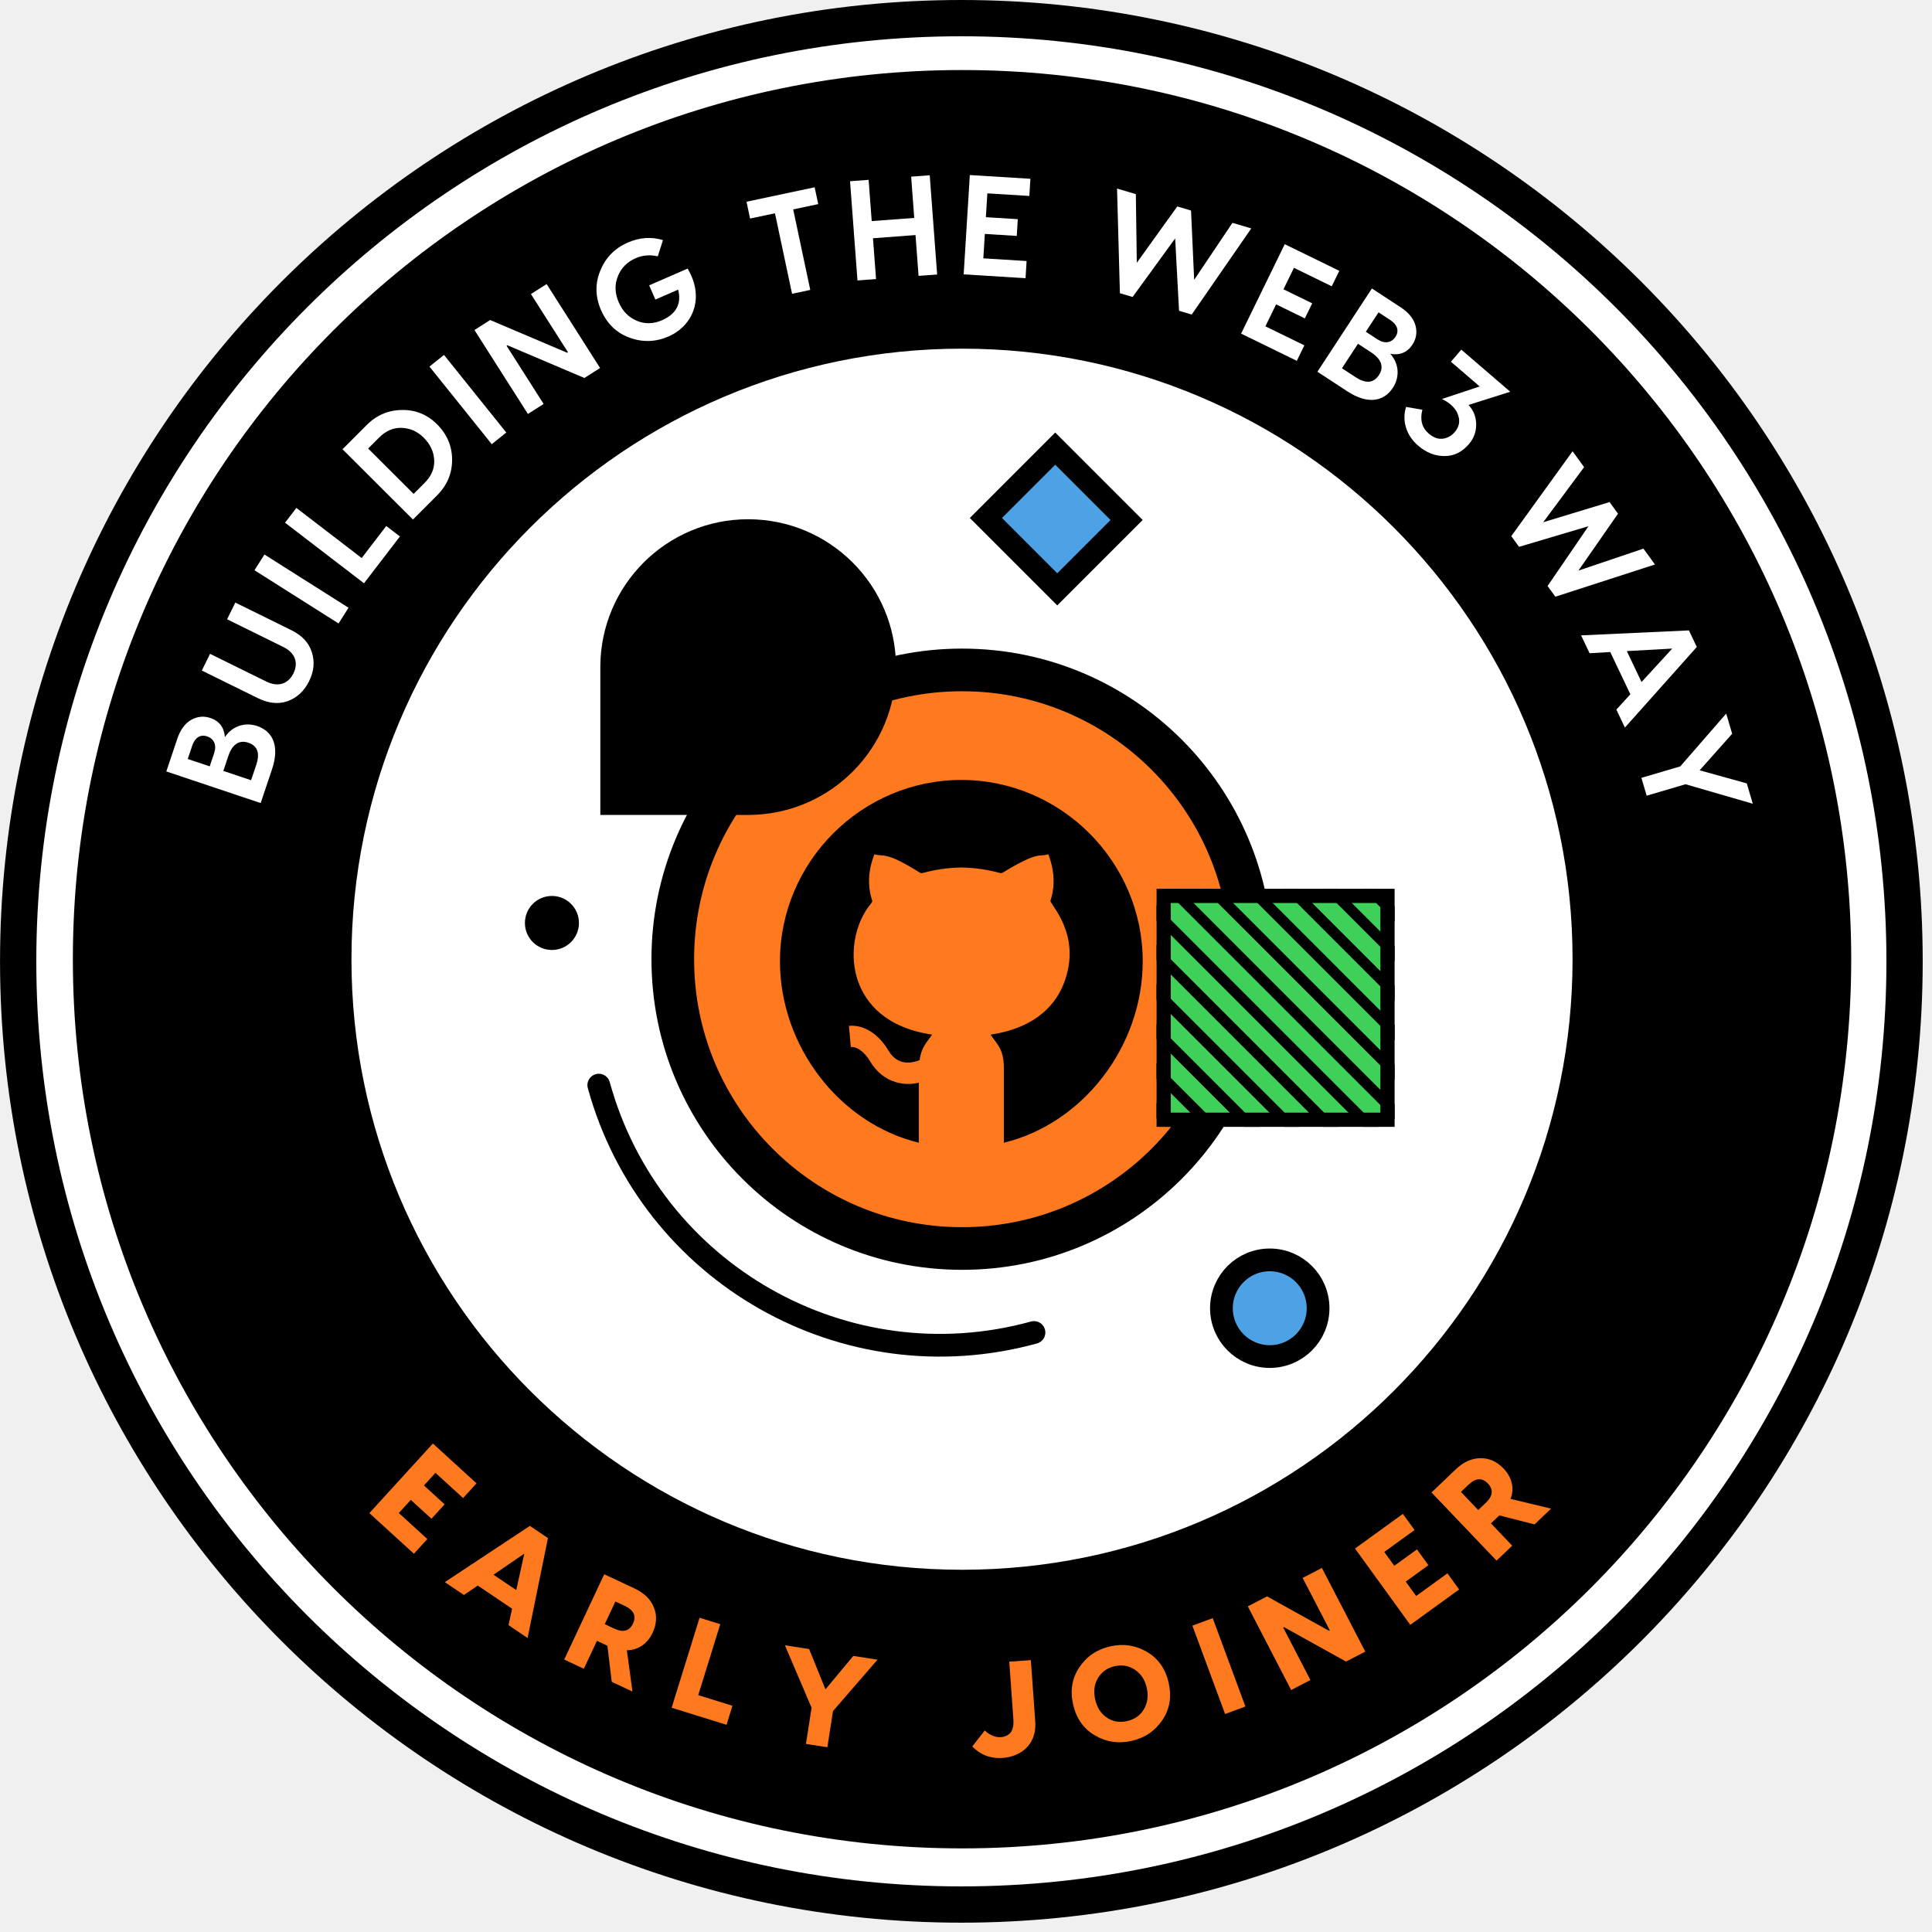
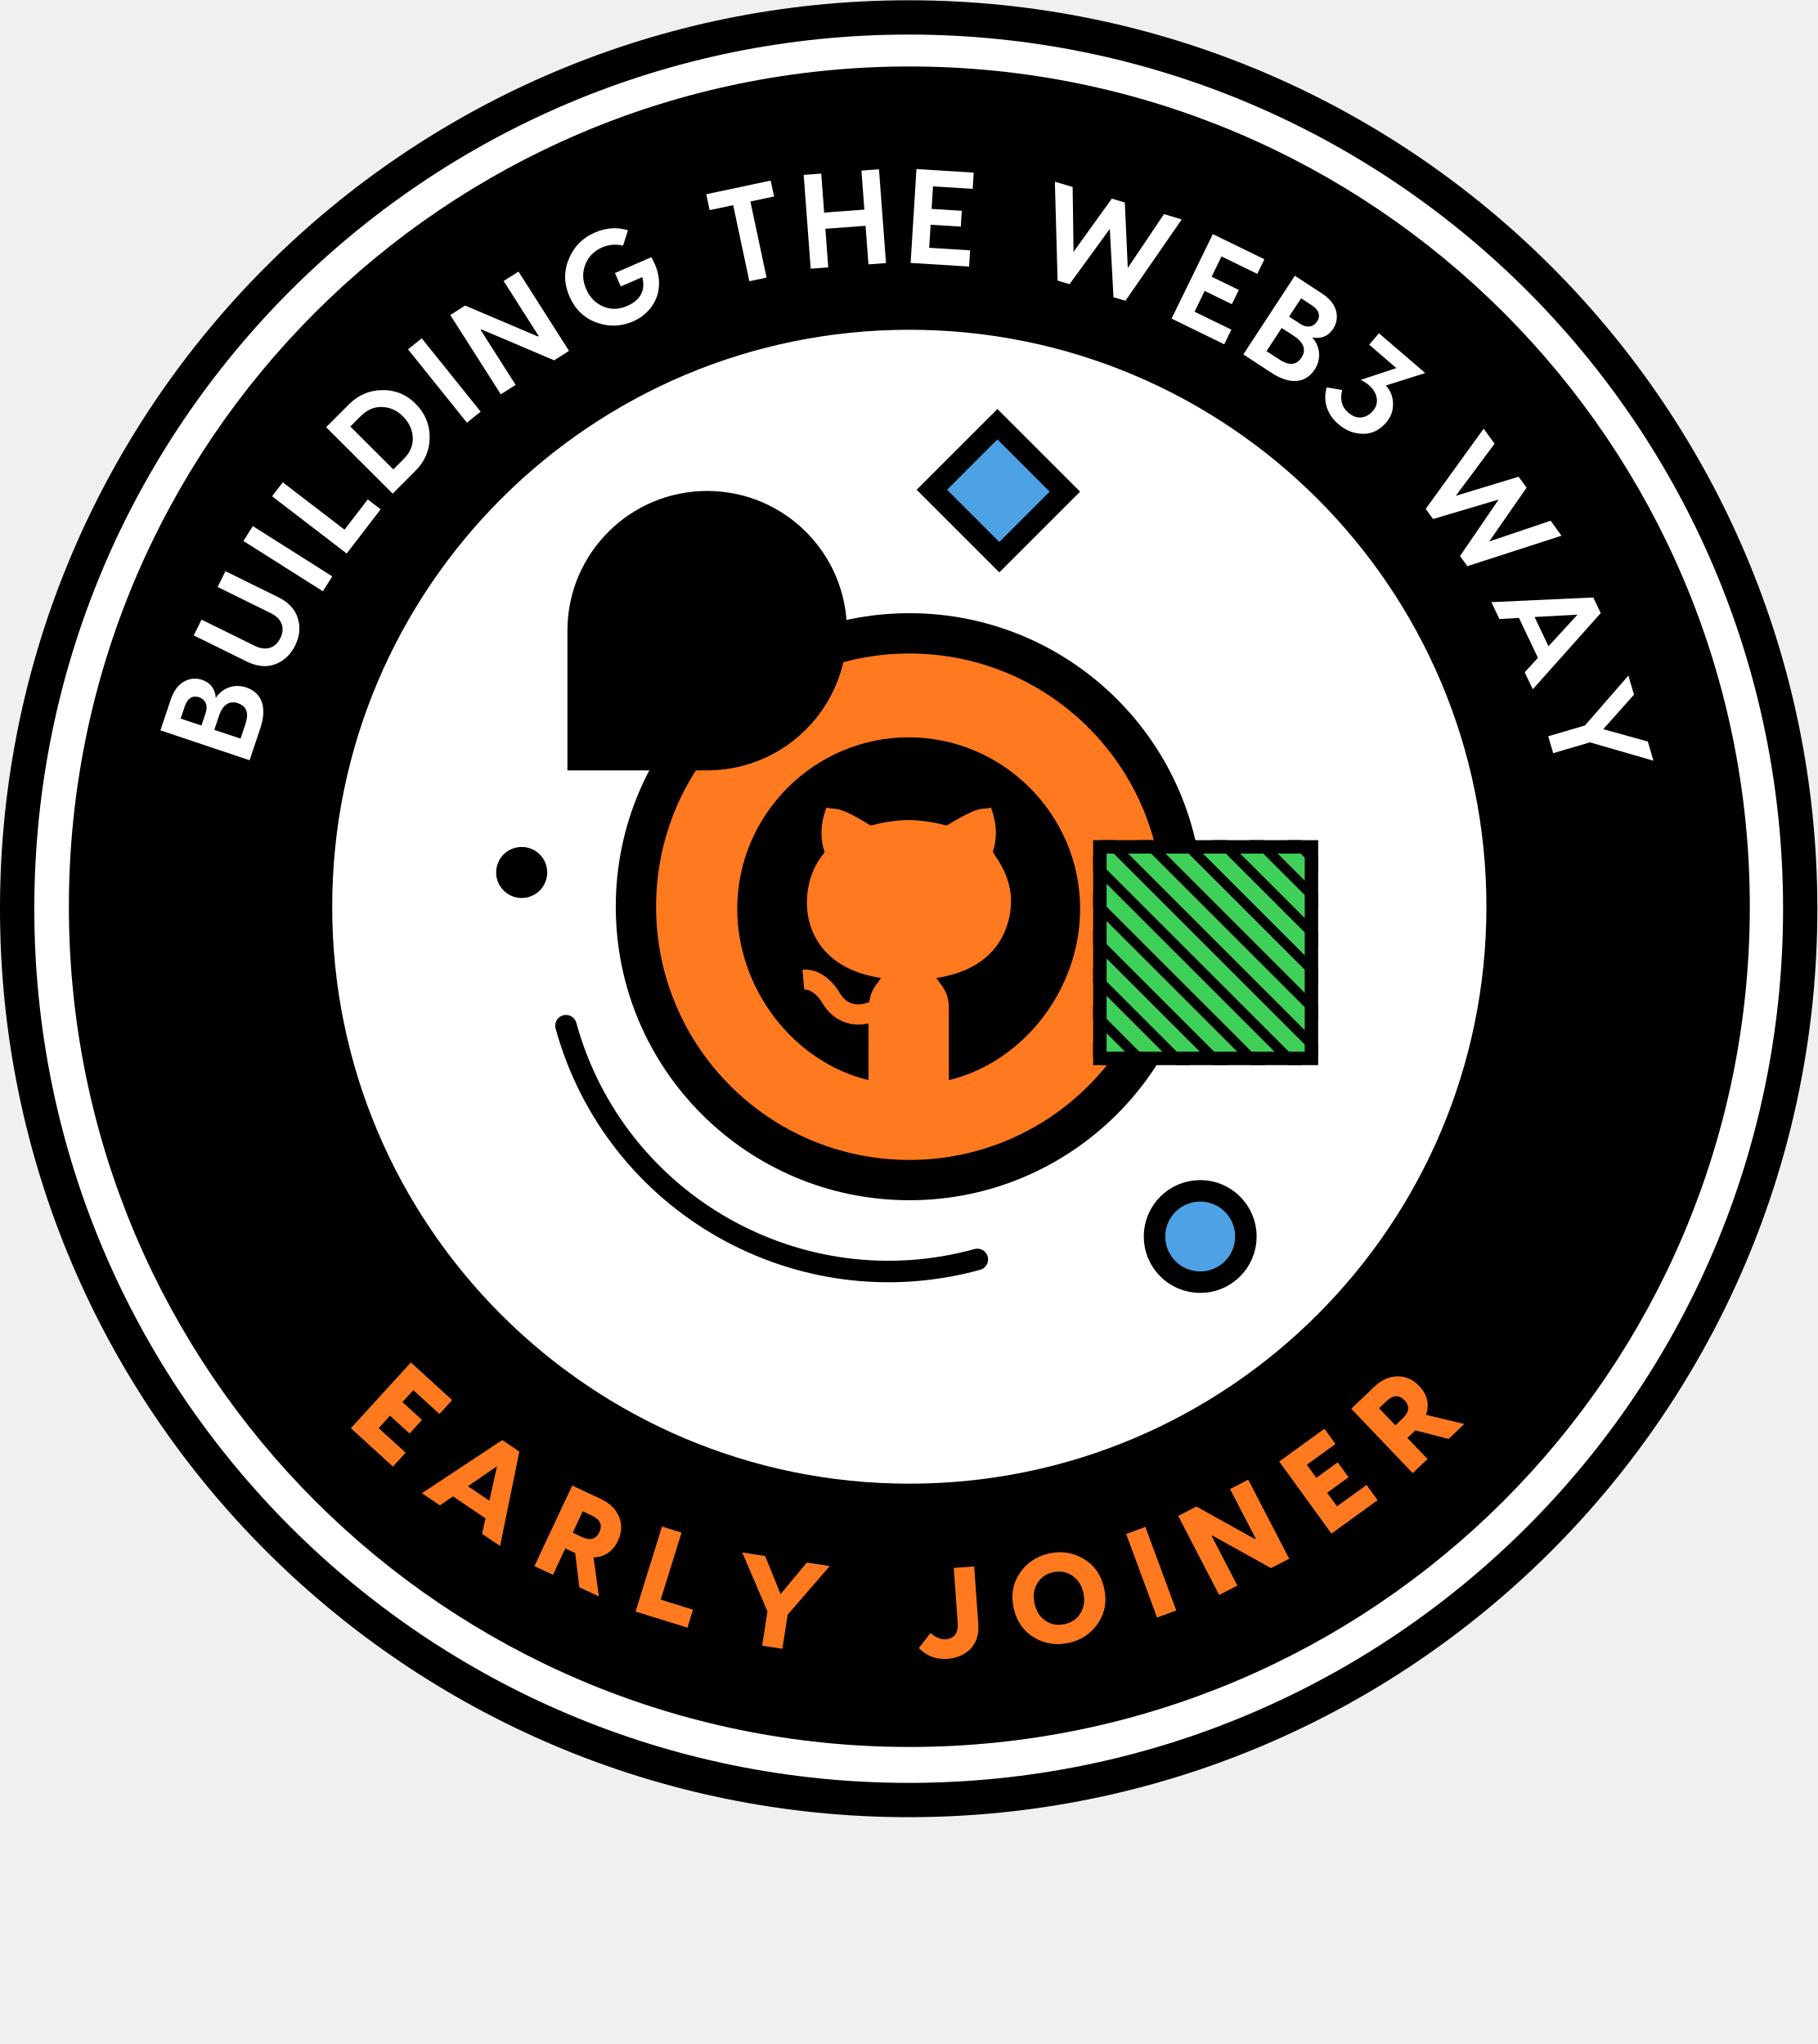
- <svg xmlns="http://www.w3.org/2000/svg" width="121=" height="121" viewBox="0 0 121 121" fill="none">
-   <circle cx="60.21" cy="60.208" r="59.072" fill="white" stroke="black" stroke-width="2.272" />
-   <circle cx="60.252" cy="60.075" r="54.353" fill="black" stroke="black" stroke-width="2.671" />
-   <circle cx="60.25" cy="60.075" r="39.129" fill="white" stroke="black" stroke-width="1.781" />
-   <circle cx="60.254" cy="60.075" r="18.118" fill="#FF791F" stroke="black" stroke-width="2.671" />
-   <path d="M60.208 48.848C53.968 48.848 48.848 53.969 48.848 60.208C48.848 65.533 52.584 70.369 57.545 71.568V67.81C57.054 67.918 56.601 67.921 56.101 67.773C55.429 67.575 54.884 67.128 54.479 66.446C54.221 66.01 53.764 65.538 53.286 65.573L53.169 64.247C54.201 64.159 55.094 64.876 55.624 65.766C55.859 66.162 56.13 66.394 56.478 66.496C56.814 66.596 57.175 66.548 57.595 66.399C57.701 65.558 58.087 65.242 58.378 64.799V64.798C55.419 64.357 54.24 62.787 53.772 61.548C53.152 59.903 53.484 57.847 54.581 56.548C54.602 56.523 54.641 56.457 54.626 56.411C54.123 54.892 54.736 53.635 54.758 53.502C55.339 53.673 55.433 53.329 57.279 54.451L57.599 54.643C57.732 54.722 57.69 54.677 57.824 54.667C58.594 54.457 59.407 54.342 60.208 54.331C61.014 54.342 61.822 54.457 62.624 54.675L62.728 54.686C62.719 54.684 62.756 54.679 62.818 54.642C65.124 53.245 65.042 53.702 65.66 53.5C65.683 53.634 66.287 54.911 65.79 56.411C65.722 56.617 67.789 58.51 66.644 61.547C66.176 62.787 64.996 64.357 62.038 64.798V64.799C62.417 65.377 62.873 65.684 62.87 66.877V71.568C67.832 70.369 71.568 65.533 71.568 60.208C71.568 53.969 66.447 48.848 60.208 48.848V48.848Z" fill="black" />
-   <path d="M64.757 83.453C52.952 86.701 40.749 79.765 37.501 67.96" stroke="black" stroke-width="1.424" stroke-linecap="round" />
-   <circle cx="34.567" cy="57.805" r="1.692" fill="black" />
-   <path d="M46.949 51.038C52.02 50.988 56.116 46.862 56.116 41.779C56.116 36.666 51.971 32.52 46.857 32.52C41.743 32.52 37.598 36.666 37.598 41.779V51.039H46.949V51.038Z" fill="black" />
-   <circle cx="79.524" cy="81.933" r="3.027" fill="#4DA2E6" stroke="black" stroke-width="1.424" />
-   <rect x="72.879" y="56.109" width="14.02" height="14.02" fill="#3FD05A" stroke="black" stroke-width="0.89" />
-   <mask id="mask0_4703_1780" style="mask-type:alpha" maskUnits="userSpaceOnUse" x="72" y="55" width="16" height="16">
-     <rect x="72.879" y="56.109" width="14.02" height="14.02" fill="#3FD05A" stroke="black" stroke-width="0.89" />
+ <svg xmlns="http://www.w3.org/2000/svg" width="200" height="225" viewBox="0 0 200 225" fill="none" sourc3-extension-installed="true">
+   <circle cx="100" cy="100.031" r="98.113" fill="white" stroke="black" stroke-width="3.774" />
+   <circle cx="100.073" cy="99.81" r="90.275" fill="black" stroke="black" stroke-width="4.436" />
+   <circle cx="100.069" cy="99.81" r="64.989" fill="white" stroke="black" stroke-width="2.957" />
+   <circle cx="100.075" cy="99.81" r="30.092" fill="#FF791F" stroke="black" stroke-width="4.436" />
+   <path d="M100.001 81.163C89.638 81.163 81.133 89.668 81.133 100.031C81.133 108.874 87.338 116.908 95.579 118.899V112.657C94.762 112.835 94.011 112.841 93.18 112.596C92.064 112.267 91.159 111.524 90.486 110.391C90.057 109.668 89.297 108.884 88.505 108.941L88.311 106.739C90.024 106.592 91.507 107.783 92.387 109.262C92.778 109.919 93.228 110.305 93.806 110.475C94.364 110.64 94.963 110.561 95.662 110.314C95.837 108.916 96.478 108.392 96.962 107.655V107.654C92.047 106.921 90.089 104.314 89.311 102.256C88.281 99.523 88.834 96.11 90.656 93.953C90.691 93.91 90.755 93.8 90.73 93.724C89.895 91.201 90.913 89.114 90.95 88.892C91.914 89.177 92.071 88.606 95.137 90.469L95.667 90.787C95.889 90.919 95.819 90.844 96.041 90.827C97.321 90.479 98.671 90.287 100.001 90.27C101.34 90.287 102.682 90.479 104.015 90.841L104.186 90.859C104.171 90.856 104.233 90.847 104.336 90.786C108.167 88.466 108.029 89.224 109.057 88.89C109.094 89.112 110.098 91.233 109.272 93.724C109.16 94.067 112.593 97.21 110.69 102.255C109.913 104.314 107.955 106.921 103.04 107.654V107.655C103.67 108.615 104.427 109.126 104.423 111.107V118.899C112.663 116.908 118.869 108.874 118.869 100.031C118.869 89.668 110.364 81.163 100.001 81.163V81.163Z" fill="black" />
+   <path d="M107.555 138.637C87.949 144.033 67.681 132.513 62.285 112.907" stroke="black" stroke-width="2.366" stroke-linecap="round" />
+   <circle cx="57.411" cy="96.04" r="2.81" fill="black" />
+   <path d="M77.978 84.8C86.4 84.718 93.202 77.865 93.202 69.423C93.202 60.929 86.317 54.044 77.824 54.044C69.331 54.044 62.445 60.929 62.445 69.423V84.801H77.978V84.8Z" fill="black" />
+   <circle cx="132.082" cy="136.113" r="5.028" fill="#4DA2E6" stroke="black" stroke-width="2.366" />
+   <rect x="121.04" y="93.223" width="23.285" height="23.285" fill="#3FD05A" stroke="black" stroke-width="1.479" />
+   <mask id="mask0_5206_500" style="mask-type:alpha" maskUnits="userSpaceOnUse" x="120" y="92" width="26" height="26">
+     <rect x="121.04" y="93.223" width="23.285" height="23.285" fill="#3FD05A" stroke="black" stroke-width="1.479" />
  </mask>
-   <g mask="url(#mask0_4703_1780)">
-     <path fill-rule="evenodd" clip-rule="evenodd" d="M74.644 53.97L74.168 54.447L89.361 69.639L89.837 69.163L74.644 53.97ZM67.977 60.638L68.453 60.162L83.646 75.355L83.17 75.831L67.977 60.638ZM65.977 62.639L65.5 63.115L80.693 78.308L81.169 77.832L65.977 62.639ZM67.219 61.401L66.742 61.877L81.935 77.07L82.412 76.593L67.219 61.401ZM69.695 58.924L69.219 59.4L84.412 74.593L84.888 74.117L69.695 58.924ZM70.457 58.162L70.933 57.685L86.126 72.878L85.65 73.355L70.457 58.162ZM72.168 56.447L71.692 56.923L86.885 72.116L87.361 71.64L72.168 56.447ZM72.93 55.685L73.406 55.209L88.599 70.402L88.123 70.878L72.93 55.685ZM75.41 53.208L75.887 52.732L91.079 67.925L90.603 68.401L75.41 53.208ZM77.121 51.494L76.645 51.971L91.838 67.163L92.314 66.687L77.121 51.494ZM77.887 50.732L78.363 50.255L93.556 65.448L93.08 65.925L77.887 50.732ZM79.602 49.017L79.125 49.494L94.318 64.687L94.794 64.21L79.602 49.017ZM80.364 48.256L80.84 47.779L96.033 62.972L95.556 63.449L80.364 48.256ZM82.078 46.541L81.602 47.017L96.795 62.21L97.271 61.734L82.078 46.541Z" fill="black" />
+   <g mask="url(#mask0_5206_500)">
+     <path fill-rule="evenodd" clip-rule="evenodd" d="M123.972 89.671L123.181 90.462L148.415 115.696L149.206 114.905L123.972 89.671ZM119.859 93.785L119.068 94.576L144.302 119.81L145.093 119.019L119.859 93.785ZM112.9 100.746L113.691 99.955L138.925 125.188L138.134 125.979L112.9 100.746ZM109.578 104.068L108.787 104.859L134.02 130.093L134.811 129.302L109.578 104.068ZM111.636 102.012L110.845 102.803L136.079 128.037L136.87 127.246L111.636 102.012ZM115.75 97.898L114.958 98.689L140.192 123.923L140.983 123.132L115.75 97.898ZM117.021 96.633L117.812 95.841L143.046 121.075L142.255 121.866L117.021 96.633ZM121.126 92.519L121.917 91.728L147.151 116.962L146.36 117.753L121.126 92.519ZM125.248 88.405L126.039 87.614L151.272 112.848L150.481 113.639L125.248 88.405ZM128.085 85.559L127.294 86.35L152.528 111.583L153.319 110.792L128.085 85.559ZM129.357 84.292L130.148 83.501L155.382 108.735L154.591 109.526L129.357 84.292ZM132.207 81.445L131.416 82.236L156.649 107.47L157.44 106.679L132.207 81.445ZM133.47 80.179L134.261 79.388L159.495 104.622L158.704 105.413L133.47 80.179ZM136.32 77.331L135.529 78.122L160.763 103.356L161.554 102.565L136.32 77.331Z" fill="black" />
  </g>
-   <path d="M14.087 46.165C14.499 45.524 15.285 45.196 16.104 45.47C17.117 45.81 17.512 46.759 17.037 48.177L16.326 50.296L10.417 48.315L11.1 46.281C11.292 45.706 11.585 45.307 11.969 45.088C12.352 44.869 12.76 44.828 13.174 44.967C13.731 45.153 14.037 45.556 14.087 46.165ZM12.036 46.707L11.759 47.535L13.135 47.996L13.412 47.169C13.585 46.654 13.405 46.265 12.966 46.118C12.553 45.979 12.209 46.192 12.036 46.707ZM15.726 48.865L16.049 47.903C16.295 47.168 16.13 46.709 15.547 46.514C15.016 46.335 14.559 46.577 14.302 47.345L13.987 48.282L15.726 48.865Z" fill="white" />
-   <path d="M17.744 40.52L14.222 38.785L14.738 37.738L18.251 39.47C18.922 39.801 19.351 40.26 19.533 40.856C19.72 41.445 19.664 42.042 19.361 42.657C19.058 43.272 18.614 43.689 18.03 43.907C17.45 44.117 16.824 44.057 16.154 43.727L12.64 41.995L13.155 40.949L16.677 42.684C17.476 43.078 18.079 42.78 18.378 42.173C18.674 41.574 18.55 40.918 17.744 40.52Z" fill="white" />
-   <path d="M15.938 35.714L16.562 34.729L21.828 38.062L21.204 39.047L15.938 35.714Z" fill="white" />
-   <path d="M18.562 31.811L22.652 34.949L24.191 32.943L25.046 33.599L22.797 36.53L17.852 32.736L18.562 31.811Z" fill="white" />
-   <path d="M21.452 28.136L22.961 26.624C23.584 26 24.326 25.684 25.176 25.677C26.032 25.663 26.763 25.965 27.374 26.575C27.998 27.198 28.314 27.94 28.315 28.796C28.316 29.652 28.002 30.396 27.373 31.026L25.864 32.538L21.452 28.136ZM25.906 30.933L26.585 30.252C27.019 29.817 27.22 29.339 27.194 28.823C27.169 28.294 26.948 27.822 26.538 27.413C26.141 27.017 25.688 26.816 25.165 26.798C24.649 26.773 24.171 26.975 23.737 27.41L23.057 28.09L25.906 30.933Z" fill="white" />
-   <path d="M26.897 22.959L27.807 22.229L31.708 27.089L30.799 27.819L26.897 22.959Z" fill="white" />
-   <path d="M34.047 25.299L33.063 25.926L29.715 20.67L30.698 20.043L35.519 22.092L35.571 22.059L33.251 18.417L34.235 17.79L37.583 23.047L36.6 23.673L31.779 21.624L31.727 21.658L34.047 25.299Z" fill="white" />
-   <path d="M40.657 17.871L43.065 16.822C44.16 18.666 43.391 20.4 41.876 21.07C41.06 21.425 40.245 21.45 39.424 21.147C38.602 20.845 38.011 20.267 37.641 19.419C37.275 18.578 37.263 17.748 37.601 16.94C37.935 16.125 38.508 15.545 39.316 15.193C40.067 14.866 40.803 14.817 41.521 15.038L41.196 16.054C40.711 15.944 40.251 15.98 39.818 16.168C39.28 16.403 38.901 16.782 38.694 17.309C38.486 17.836 38.506 18.372 38.751 18.935C38.997 19.498 39.375 19.877 39.886 20.091C40.397 20.306 40.924 20.29 41.455 20.059C42.353 19.667 42.694 19.024 42.473 18.139L41.045 18.761L40.657 17.871Z" fill="white" />
-   <path d="M46.754 12.634L51.021 11.729L51.245 12.783L49.677 13.115L50.747 18.158L49.606 18.4L48.536 13.357L46.977 13.688L46.754 12.634Z" fill="white" />
-   <path d="M57.258 13.648L57.065 11.064L58.228 10.977L58.693 17.192L57.529 17.279L57.338 14.722L54.675 14.921L54.866 17.478L53.703 17.565L53.238 11.35L54.401 11.264L54.595 13.847L57.258 13.648Z" fill="white" />
-   <path d="M61.68 14.651L61.585 16.18L64.295 16.348L64.229 17.423L60.354 17.183L60.74 10.963L64.534 11.198L64.467 12.273L61.837 12.11L61.745 13.603L63.744 13.726L63.679 14.775L61.68 14.651Z" fill="white" />
-   <path d="M77.188 13.957L78.366 14.306L74.636 19.7L73.843 19.464L73.6 14.934L70.933 18.599L70.139 18.363L69.96 11.809L71.137 12.159L71.197 16.458L73.732 12.93L74.594 13.186L74.79 17.526L77.188 13.957Z" fill="white" />
-   <path d="M79.922 19.062L79.251 20.438L81.691 21.629L81.218 22.598L77.73 20.895L80.463 15.294L83.88 16.962L83.407 17.93L81.039 16.774L80.383 18.118L82.183 18.997L81.722 19.941L79.922 19.062Z" fill="white" />
-   <path d="M87.073 22.161C87.588 22.722 87.707 23.566 87.234 24.288C86.649 25.182 85.63 25.325 84.379 24.506L82.509 23.282L85.921 18.067L87.717 19.242C88.223 19.573 88.535 19.958 88.65 20.384C88.765 20.811 88.702 21.216 88.463 21.581C88.141 22.073 87.674 22.267 87.073 22.161ZM87.067 20.04L86.337 19.562L85.542 20.777L86.272 21.255C86.727 21.552 87.148 21.477 87.402 21.089C87.64 20.724 87.521 20.337 87.067 20.04ZM84.046 23.064L84.895 23.62C85.543 24.044 86.029 24 86.365 23.486C86.672 23.017 86.555 22.514 85.877 22.07L85.05 21.529L84.046 23.064Z" fill="white" />
-   <path d="M88.059 25.485L89.082 25.661C88.921 26.285 89.053 26.787 89.485 27.159C89.614 27.269 89.759 27.359 89.915 27.423C90.241 27.55 90.735 27.494 91.107 27.062C91.385 26.738 91.46 26.379 91.316 25.985C91.179 25.585 90.844 25.251 90.307 24.988L92.672 24.204L90.87 22.654L91.52 21.898L94.585 24.534L91.97 25.362C92.285 25.692 92.442 26.096 92.452 26.563C92.462 27.029 92.31 27.451 91.991 27.822C91.567 28.315 91.056 28.568 90.462 28.562C89.875 28.562 89.329 28.351 88.823 27.915C88.046 27.248 87.801 26.332 88.059 25.485Z" fill="white" />
-   <path d="M102.927 34.36L103.65 35.353L97.412 37.372L96.924 36.702L99.484 32.957L95.138 34.248L94.651 33.578L98.49 28.263L99.213 29.256L96.649 32.708L100.806 31.445L101.335 32.172L98.854 35.738L102.927 34.36Z" fill="white" />
-   <path d="M101.767 45.567L101.232 44.441L102.108 43.483L100.85 40.837L99.555 40.911L99.024 39.793L105.776 39.482L106.269 40.52L101.767 45.567ZM104.73 40.62L101.887 40.778L102.808 42.716L104.73 40.62Z" fill="white" />
-   <path d="M109.4 49.064L109.775 50.337L105.564 49.117L103.13 49.834L102.8 48.716L105.234 47.999L108.111 44.691L108.484 45.955L106.448 48.244L109.4 49.064Z" fill="white" />
-   <rect x="66.09" y="28.097" width="6.321" height="6.143" transform="rotate(45 66.0898 28.0966)" fill="#4DA2E6" stroke="black" stroke-width="1.424" />
-   <path d="M25.727 93.936L24.977 94.758L26.764 96.389L25.923 97.31L23.134 94.765L27.111 90.406L29.844 92.901L29.003 93.822L27.272 92.243L26.551 93.034L27.846 94.215L27.022 95.118L25.727 93.936Z" fill="#FF791F" />
-   <path d="M33.042 102.588L31.848 101.781L32.074 100.754L29.922 99.301L29.053 99.894L27.859 99.088L33.186 95.566L34.318 96.33L33.042 102.588ZM32.837 97.303L30.908 98.624L32.333 99.586L32.837 97.303Z" fill="#FF791F" />
-   <path d="M39.611 105.941L38.313 105.332L38.042 103.073L37.386 102.765L36.566 104.512L35.337 103.936L37.843 98.594L39.743 99.486C40.346 99.769 40.748 100.162 40.95 100.666C41.158 101.174 41.134 101.702 40.872 102.259C40.543 102.961 39.961 103.349 39.259 103.355L39.611 105.941ZM39.137 100.579L38.542 100.3L37.876 101.72L38.471 101.999C39.029 102.26 39.422 102.156 39.644 101.683C39.866 101.21 39.694 100.841 39.137 100.579Z" fill="#FF791F" />
-   <path d="M45.11 101.722L43.73 106.166L45.872 106.83L45.502 108.022L42.064 106.955L43.814 101.32L45.11 101.722Z" fill="#FF791F" />
-   <path d="M53.44 103.71L54.956 103.945L52.17 107.163L51.817 109.429L50.476 109.22L50.829 106.955L49.159 103.044L50.675 103.28L51.699 105.802L53.44 103.71Z" fill="#FF791F" />
-   <path d="M63.209 104.069L64.562 103.973L64.835 107.798C64.951 109.421 63.752 110.03 62.794 110.099C62.046 110.152 61.411 109.91 60.892 109.381L61.674 108.379C62.008 108.684 62.348 108.821 62.701 108.796C62.861 108.784 63.002 108.749 63.195 108.608C63.387 108.468 63.5 108.147 63.468 107.701L63.209 104.069Z" fill="#FF791F" />
-   <path d="M67.595 104.428C68.052 103.744 68.695 103.303 69.525 103.113C70.355 102.923 71.125 103.041 71.835 103.458C72.544 103.875 72.995 104.524 73.192 105.387C73.389 106.25 73.265 107.031 72.808 107.715C72.35 108.399 71.707 108.84 70.877 109.029C70.048 109.219 69.277 109.101 68.568 108.684C67.858 108.267 67.407 107.618 67.21 106.755C67.013 105.892 67.137 105.112 67.595 104.428ZM69.326 107.577C69.704 107.828 70.125 107.896 70.594 107.789C71.062 107.681 71.413 107.437 71.644 107.047C71.874 106.657 71.934 106.202 71.82 105.701C71.705 105.2 71.455 104.825 71.078 104.574C70.701 104.323 70.277 104.247 69.808 104.354C69.34 104.461 68.992 104.713 68.761 105.103C68.53 105.493 68.476 105.938 68.591 106.439C68.705 106.941 68.949 107.326 69.326 107.577Z" fill="#FF791F" />
-   <path d="M74.679 101.814L75.952 101.343L77.999 106.877L76.727 107.348L74.679 101.814Z" fill="#FF791F" />
-   <path d="M82.07 105.219L80.865 105.844L78.15 100.605L79.355 99.981L83.235 102.137L83.287 102.11L81.585 98.825L82.789 98.2L85.505 103.439L84.3 104.063L80.419 101.907L80.367 101.934L82.07 105.219Z" fill="#FF791F" />
-   <path d="M88.04 99.055L88.692 99.956L90.652 98.537L91.383 99.548L88.325 101.763L84.864 96.984L87.861 94.814L88.593 95.824L86.695 97.198L87.323 98.065L88.743 97.037L89.46 98.027L88.04 99.055Z" fill="#FF791F" />
-   <path d="M97.143 94.484L96.106 95.473L93.901 94.908L93.377 95.408L94.709 96.805L93.727 97.742L89.655 93.472L91.174 92.023C91.656 91.564 92.168 91.331 92.711 91.326C93.259 91.316 93.743 91.53 94.168 91.975C94.703 92.536 94.854 93.219 94.606 93.875L97.143 94.484ZM91.974 92.984L91.498 93.438L92.58 94.573L93.056 94.119C93.501 93.694 93.546 93.29 93.186 92.912C92.825 92.533 92.419 92.559 91.974 92.984Z" fill="#FF791F" />
+   <path d="M23.749 76.825C24.433 75.76 25.739 75.215 27.099 75.671C28.781 76.235 29.438 77.812 28.648 80.168L27.468 83.686L17.654 80.396L18.787 77.017C19.107 76.064 19.594 75.4 20.231 75.037C20.867 74.673 21.546 74.604 22.233 74.835C23.158 75.145 23.666 75.814 23.749 76.825ZM20.343 77.726L19.882 79.1L22.168 79.866L22.628 78.492C22.915 77.637 22.617 76.991 21.888 76.747C21.201 76.516 20.63 76.871 20.343 77.726ZM26.472 81.309L27.008 79.711C27.416 78.491 27.142 77.728 26.175 77.404C25.291 77.108 24.533 77.509 24.105 78.785L23.584 80.341L26.472 81.309Z" fill="white" />
+   <path d="M29.802 67.496L23.952 64.613L24.809 62.876L30.645 65.752C31.759 66.301 32.471 67.064 32.774 68.054C33.084 69.031 32.99 70.024 32.487 71.045C31.984 72.066 31.247 72.758 30.277 73.121C29.314 73.47 28.275 73.371 27.16 72.822L21.325 69.945L22.181 68.208L28.03 71.091C29.357 71.744 30.359 71.249 30.856 70.241C31.346 69.246 31.141 68.156 29.802 67.496Z" fill="white" />
+   <path d="M26.786 59.549L27.822 57.912L36.568 63.448L35.532 65.085L26.786 59.549Z" fill="white" />
+   <path d="M31.121 53.094L37.914 58.306L40.47 54.974L41.89 56.063L38.154 60.932L29.942 54.63L31.121 53.094Z" fill="white" />
+   <path d="M35.888 47.026L38.395 44.514C39.429 43.478 40.662 42.954 42.073 42.942C43.495 42.919 44.709 43.42 45.724 44.433C46.76 45.467 47.285 46.7 47.286 48.123C47.288 49.544 46.766 50.779 45.721 51.826L43.215 54.338L35.888 47.026ZM43.285 51.671L44.413 50.541C45.134 49.819 45.468 49.024 45.425 48.166C45.382 47.288 45.015 46.504 44.335 45.825C43.675 45.167 42.922 44.834 42.054 44.803C41.197 44.762 40.403 45.098 39.682 45.82L38.554 46.95L43.285 51.671Z" fill="white" />
+   <path d="M44.904 38.455L46.414 37.242L52.895 45.314L51.384 46.527L44.904 38.455Z" fill="white" />
+   <path d="M56.747 42.366L55.114 43.407L49.552 34.677L51.186 33.636L59.192 37.039L59.279 36.984L55.426 30.935L57.06 29.894L62.621 38.624L60.988 39.665L52.981 36.262L52.894 36.318L56.747 42.366Z" fill="white" />
+   <path d="M67.674 30.056L71.673 28.314C73.491 31.377 72.213 34.256 69.698 35.368C68.342 35.959 66.989 36 65.625 35.497C64.26 34.995 63.278 34.035 62.664 32.626C62.056 31.229 62.036 29.851 62.597 28.51C63.152 27.155 64.103 26.192 65.445 25.607C66.692 25.064 67.915 24.983 69.108 25.351L68.568 27.037C67.763 26.855 66.999 26.915 66.28 27.227C65.385 27.617 64.756 28.246 64.412 29.122C64.068 29.998 64.1 30.887 64.508 31.822C64.915 32.758 65.544 33.387 66.393 33.743C67.241 34.099 68.117 34.072 68.998 33.689C70.489 33.039 71.056 31.97 70.69 30.5L68.317 31.534L67.674 30.056Z" fill="white" />
+   <path d="M77.725 21.381L84.813 19.877L85.185 21.627L82.581 22.18L84.358 30.555L82.463 30.957L80.686 22.582L78.097 23.131L77.725 21.381Z" fill="white" />
+   <path d="M95.121 23.071L94.801 18.78L96.732 18.636L97.504 28.958L95.572 29.102L95.255 24.855L90.831 25.186L91.149 29.433L89.217 29.578L88.445 19.255L90.377 19.111L90.698 23.402L95.121 23.071Z" fill="white" />
+   <path d="M102.415 24.738L102.258 27.277L106.759 27.556L106.649 29.341L100.214 28.943L100.854 18.612L107.156 19.002L107.045 20.788L102.677 20.517L102.523 22.997L105.844 23.202L105.736 24.944L102.415 24.738Z" fill="white" />
+   <path d="M128.094 23.57L130.05 24.151L123.856 33.108L122.537 32.717L122.135 25.193L117.704 31.281L116.386 30.889L116.088 20.002L118.044 20.583L118.143 27.724L122.353 21.864L123.785 22.289L124.111 29.497L128.094 23.57Z" fill="white" />
+   <path d="M132.573 32.027L131.458 34.313L135.511 36.291L134.726 37.899L128.932 35.071L133.472 25.769L139.147 28.539L138.362 30.147L134.428 28.227L133.339 30.459L136.329 31.919L135.563 33.487L132.573 32.027Z" fill="white" />
+   <path d="M144.408 37.151C145.265 38.083 145.462 39.484 144.677 40.684C143.705 42.169 142.013 42.405 139.934 41.045L136.829 39.013L142.496 30.352L145.478 32.303C146.319 32.853 146.837 33.493 147.028 34.201C147.219 34.908 147.114 35.582 146.717 36.188C146.183 37.005 145.406 37.328 144.408 37.151ZM144.398 33.629L143.186 32.835L141.866 34.852L143.079 35.645C143.833 36.139 144.534 36.014 144.955 35.371C145.351 34.765 145.153 34.122 144.398 33.629ZM139.381 38.651L140.791 39.574C141.868 40.278 142.675 40.206 143.234 39.352C143.744 38.572 143.548 37.737 142.422 37.001L141.048 36.102L139.381 38.651Z" fill="white" />
+   <path d="M146.006 42.643L147.706 42.935C147.438 43.972 147.658 44.805 148.375 45.422C148.588 45.605 148.83 45.755 149.09 45.861C149.63 46.072 150.451 45.979 151.068 45.261C151.531 44.723 151.654 44.127 151.416 43.474C151.188 42.809 150.632 42.253 149.74 41.817L153.668 40.515L150.675 37.941L151.755 36.685L156.845 41.063L152.502 42.438C153.026 42.986 153.286 43.658 153.302 44.433C153.319 45.208 153.067 45.908 152.537 46.525C151.833 47.343 150.984 47.763 149.997 47.754C149.022 47.753 148.115 47.402 147.274 46.679C145.985 45.57 145.577 44.049 146.006 42.643Z" fill="white" />
+   <path d="M170.644 57.319L171.845 58.969L161.483 62.322L160.673 61.209L164.925 54.989L157.707 57.132L156.897 56.02L163.275 47.192L164.475 48.842L160.216 54.575L167.12 52.477L167.999 53.684L163.879 59.608L170.644 57.319Z" fill="white" />
+   <path d="M168.682 75.873L167.793 74.004L169.247 72.412L167.159 68.018L165.007 68.14L164.124 66.284L175.339 65.768L176.158 67.491L168.682 75.873ZM173.602 67.658L168.88 67.92L170.41 71.139L173.602 67.658Z" fill="white" />
+   <path d="M181.342 81.627L181.964 83.74L174.971 81.716L170.928 82.907L170.381 81.049L174.423 79.858L179.202 74.365L179.821 76.464L176.439 80.266L181.342 81.627Z" fill="white" />
+   <rect x="109.766" y="46.697" width="10.499" height="10.203" transform="rotate(45 109.766 46.6969)" fill="#4DA2E6" stroke="black" stroke-width="2.366" />
+   <path d="M42.919 155.838L41.673 157.204L44.642 159.912L43.245 161.442L38.612 157.215L45.218 149.976L49.757 154.118L48.361 155.649L45.486 153.026L44.287 154.339L46.438 156.302L45.07 157.801L42.919 155.838Z" fill="#FF791F" />
+   <path d="M55.036 170.181L53.052 168.842L53.427 167.135L49.853 164.722L48.411 165.708L46.427 164.369L55.275 158.518L57.155 159.787L55.036 170.181ZM54.695 161.404L51.491 163.598L53.858 165.196L54.695 161.404Z" fill="#FF791F" />
+   <path d="M65.907 175.729L63.752 174.718L63.301 170.965L62.211 170.454L60.85 173.356L58.809 172.399L62.972 163.527L66.127 165.007C67.129 165.477 67.796 166.131 68.13 166.968C68.477 167.811 68.436 168.689 68.002 169.614C67.455 170.78 66.488 171.424 65.323 171.434L65.907 175.729ZM65.121 166.824L64.132 166.36L63.026 168.717L64.015 169.181C64.94 169.615 65.593 169.442 65.962 168.657C66.331 167.871 66.046 167.258 65.121 166.824Z" fill="#FF791F" />
+   <path d="M75.002 168.707L72.711 176.088L76.268 177.192L75.653 179.171L69.944 177.398L72.85 168.039L75.002 168.707Z" fill="#FF791F" />
+   <path d="M88.797 171.999L91.314 172.391L86.686 177.735L86.101 181.498L83.874 181.151L84.459 177.389L81.686 170.894L84.204 171.285L85.904 175.474L88.797 171.999Z" fill="#FF791F" />
+   <path d="M104.961 172.593L107.209 172.433L107.662 178.787C107.855 181.482 105.864 182.494 104.272 182.608C103.029 182.697 101.976 182.294 101.113 181.416L102.412 179.751C102.967 180.259 103.531 180.485 104.117 180.443C104.383 180.424 104.617 180.366 104.937 180.132C105.257 179.899 105.444 179.366 105.391 178.626L104.961 172.593Z" fill="#FF791F" />
+   <path d="M112.203 173.195C112.962 172.059 114.03 171.327 115.409 171.012C116.787 170.697 118.067 170.892 119.245 171.585C120.423 172.278 121.172 173.356 121.5 174.789C121.827 176.222 121.621 177.519 120.861 178.655C120.101 179.791 119.034 180.523 117.655 180.838C116.277 181.153 114.997 180.958 113.819 180.265C112.641 179.572 111.892 178.494 111.564 177.061C111.236 175.628 111.443 174.331 112.203 173.195ZM115.079 178.426C115.705 178.843 116.406 178.955 117.184 178.777C117.962 178.599 118.544 178.194 118.927 177.546C119.311 176.898 119.411 176.143 119.22 175.31C119.03 174.478 118.615 173.855 117.988 173.438C117.361 173.021 116.658 172.895 115.88 173.073C115.102 173.25 114.523 173.67 114.139 174.318C113.756 174.965 113.667 175.704 113.857 176.537C114.047 177.369 114.452 178.009 115.079 178.426Z" fill="#FF791F" />
+   <path d="M123.933 168.864L126.047 168.082L129.447 177.274L127.333 178.056L123.933 168.864Z" fill="#FF791F" />
+   <path d="M136.171 174.535L134.17 175.573L129.66 166.872L131.661 165.835L138.106 169.416L138.193 169.371L135.365 163.915L137.366 162.877L141.876 171.578L139.875 172.615L133.43 169.034L133.343 169.079L136.171 174.535Z" fill="#FF791F" />
+   <path d="M146.051 164.32L147.135 165.816L150.389 163.459L151.605 165.137L146.525 168.817L140.776 160.88L145.754 157.275L146.969 158.953L143.817 161.236L144.86 162.676L147.218 160.968L148.409 162.612L146.051 164.32Z" fill="#FF791F" />
+   <path d="M161.14 156.752L159.418 158.395L155.756 157.456L154.885 158.287L157.098 160.607L155.466 162.163L148.703 155.071L151.226 152.665C152.026 151.902 152.877 151.516 153.778 151.508C154.69 151.49 155.493 151.845 156.199 152.585C157.088 153.517 157.338 154.652 156.926 155.741L161.14 156.752ZM152.554 154.261L151.764 155.015L153.561 156.899L154.352 156.146C155.091 155.44 155.166 154.769 154.567 154.141C153.968 153.512 153.294 153.556 152.554 154.261Z" fill="#FF791F" />
</svg>
